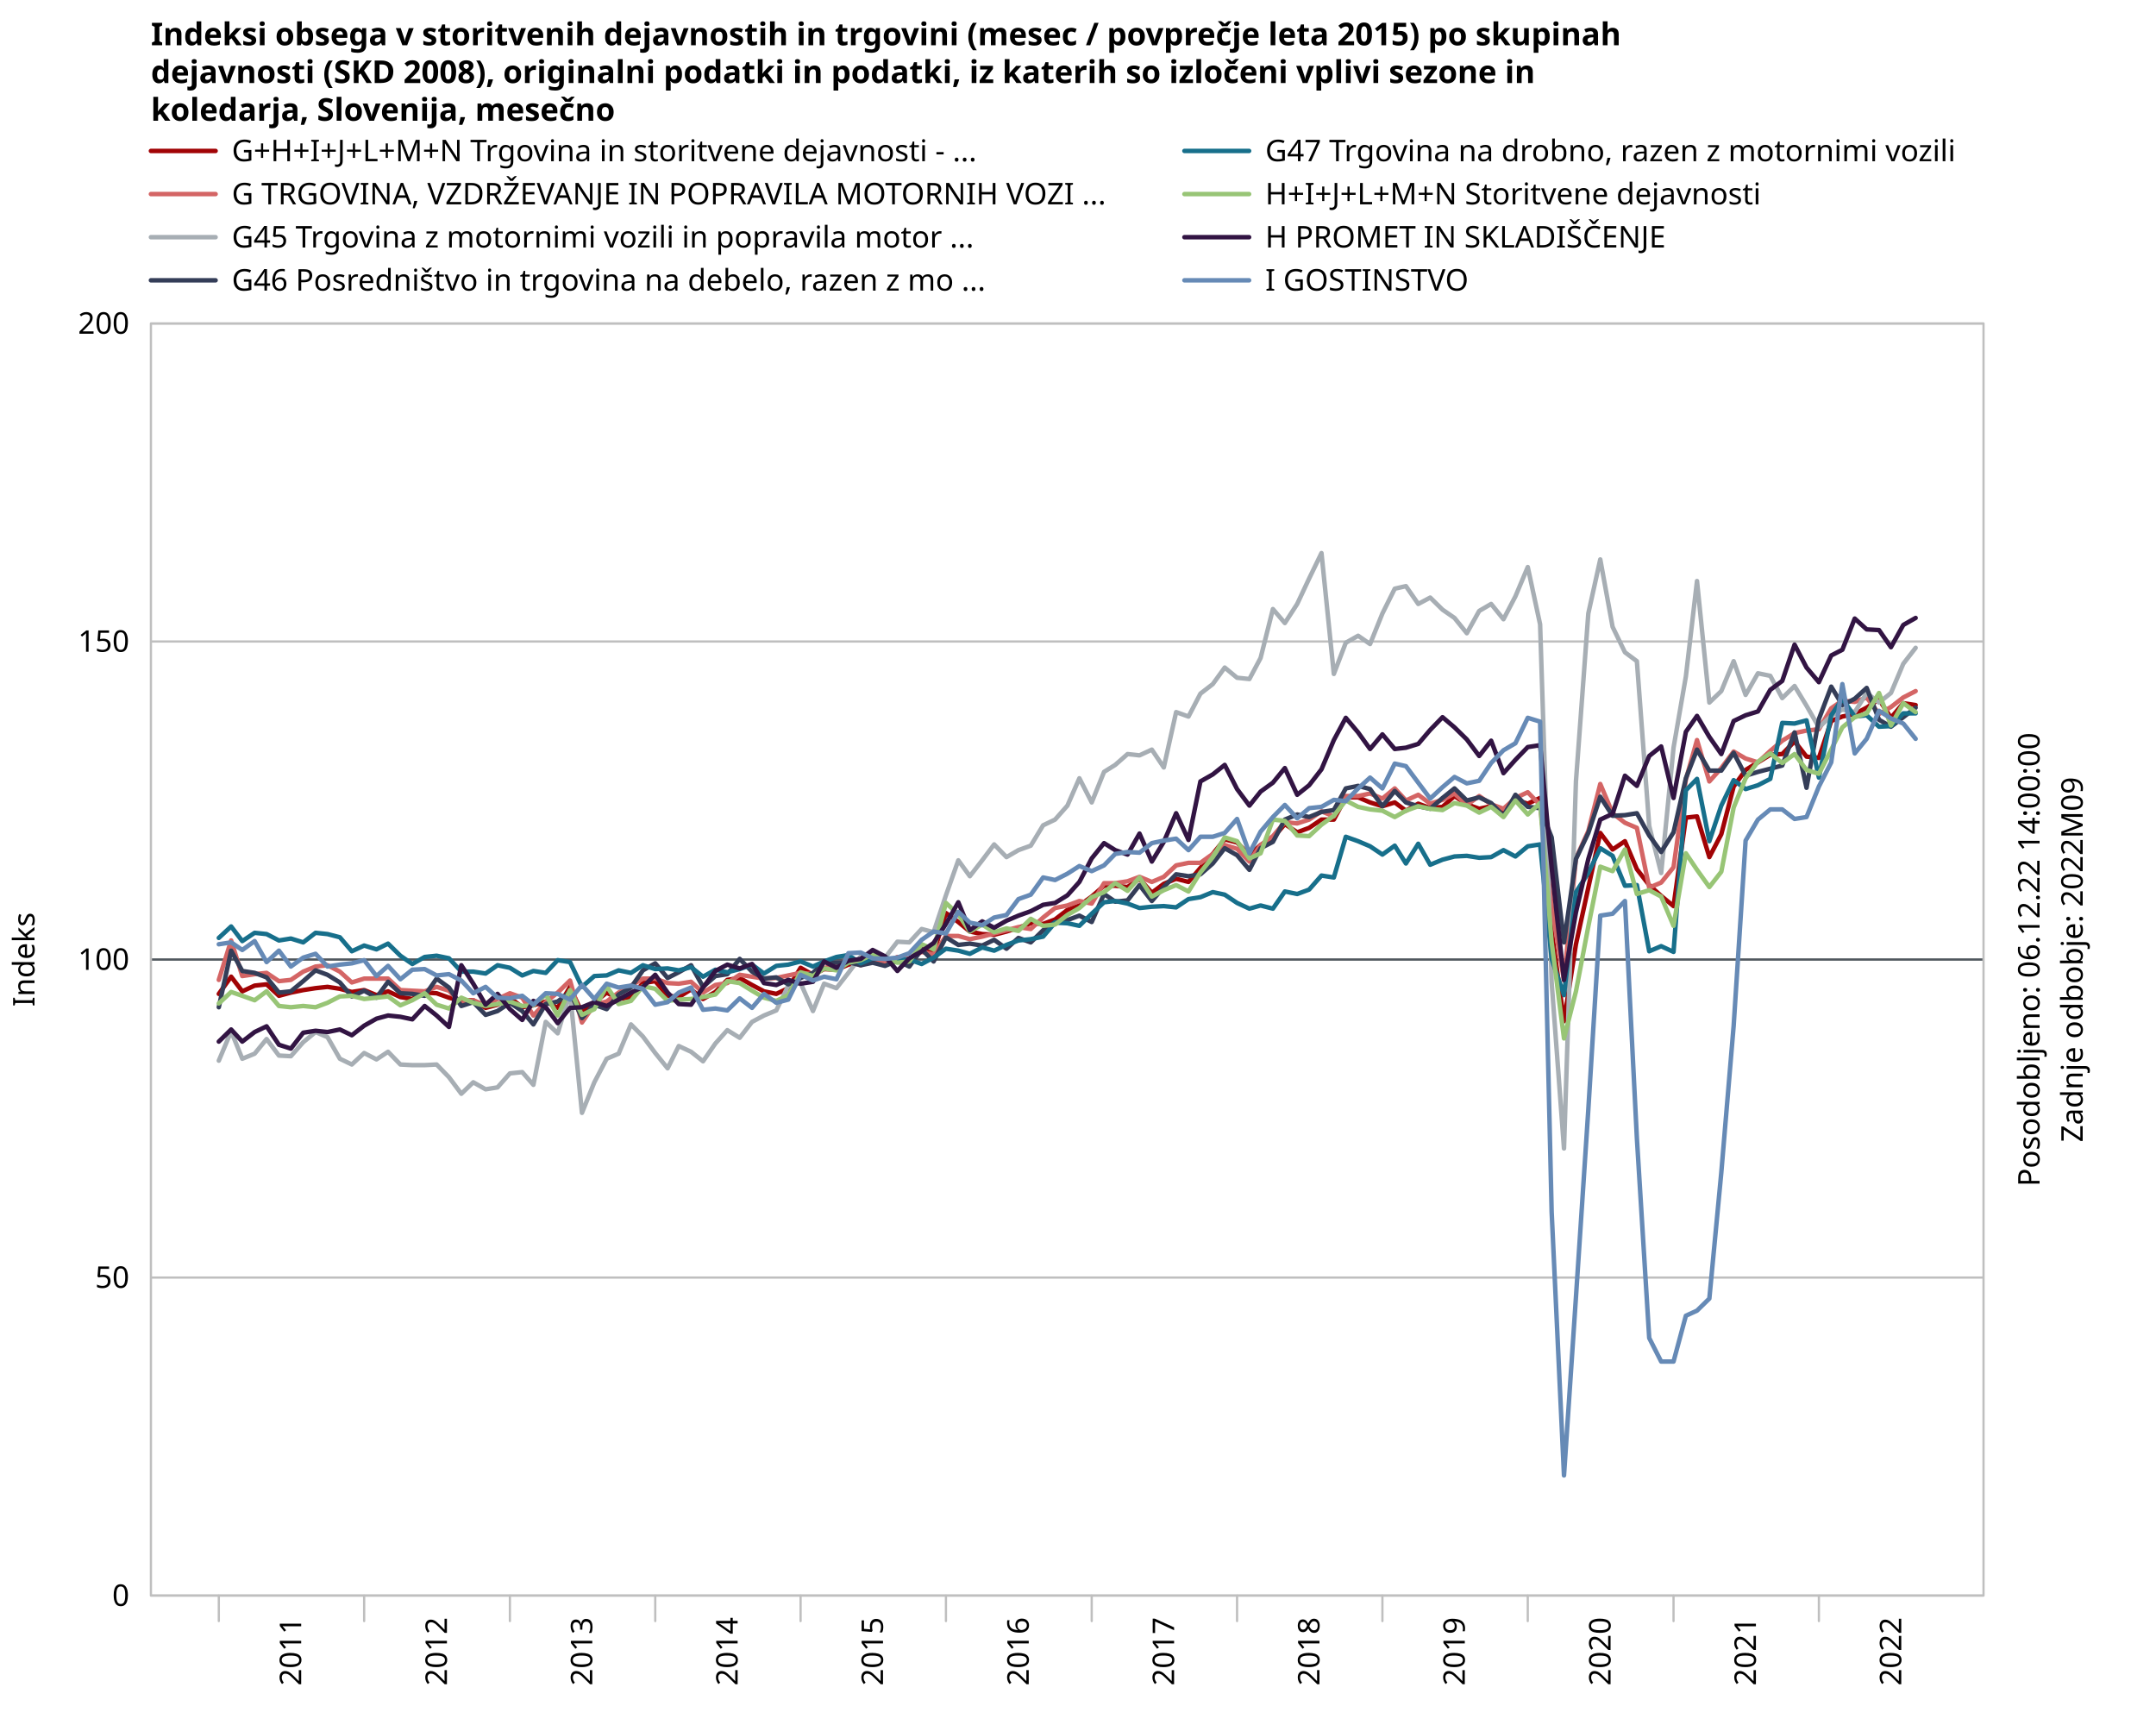
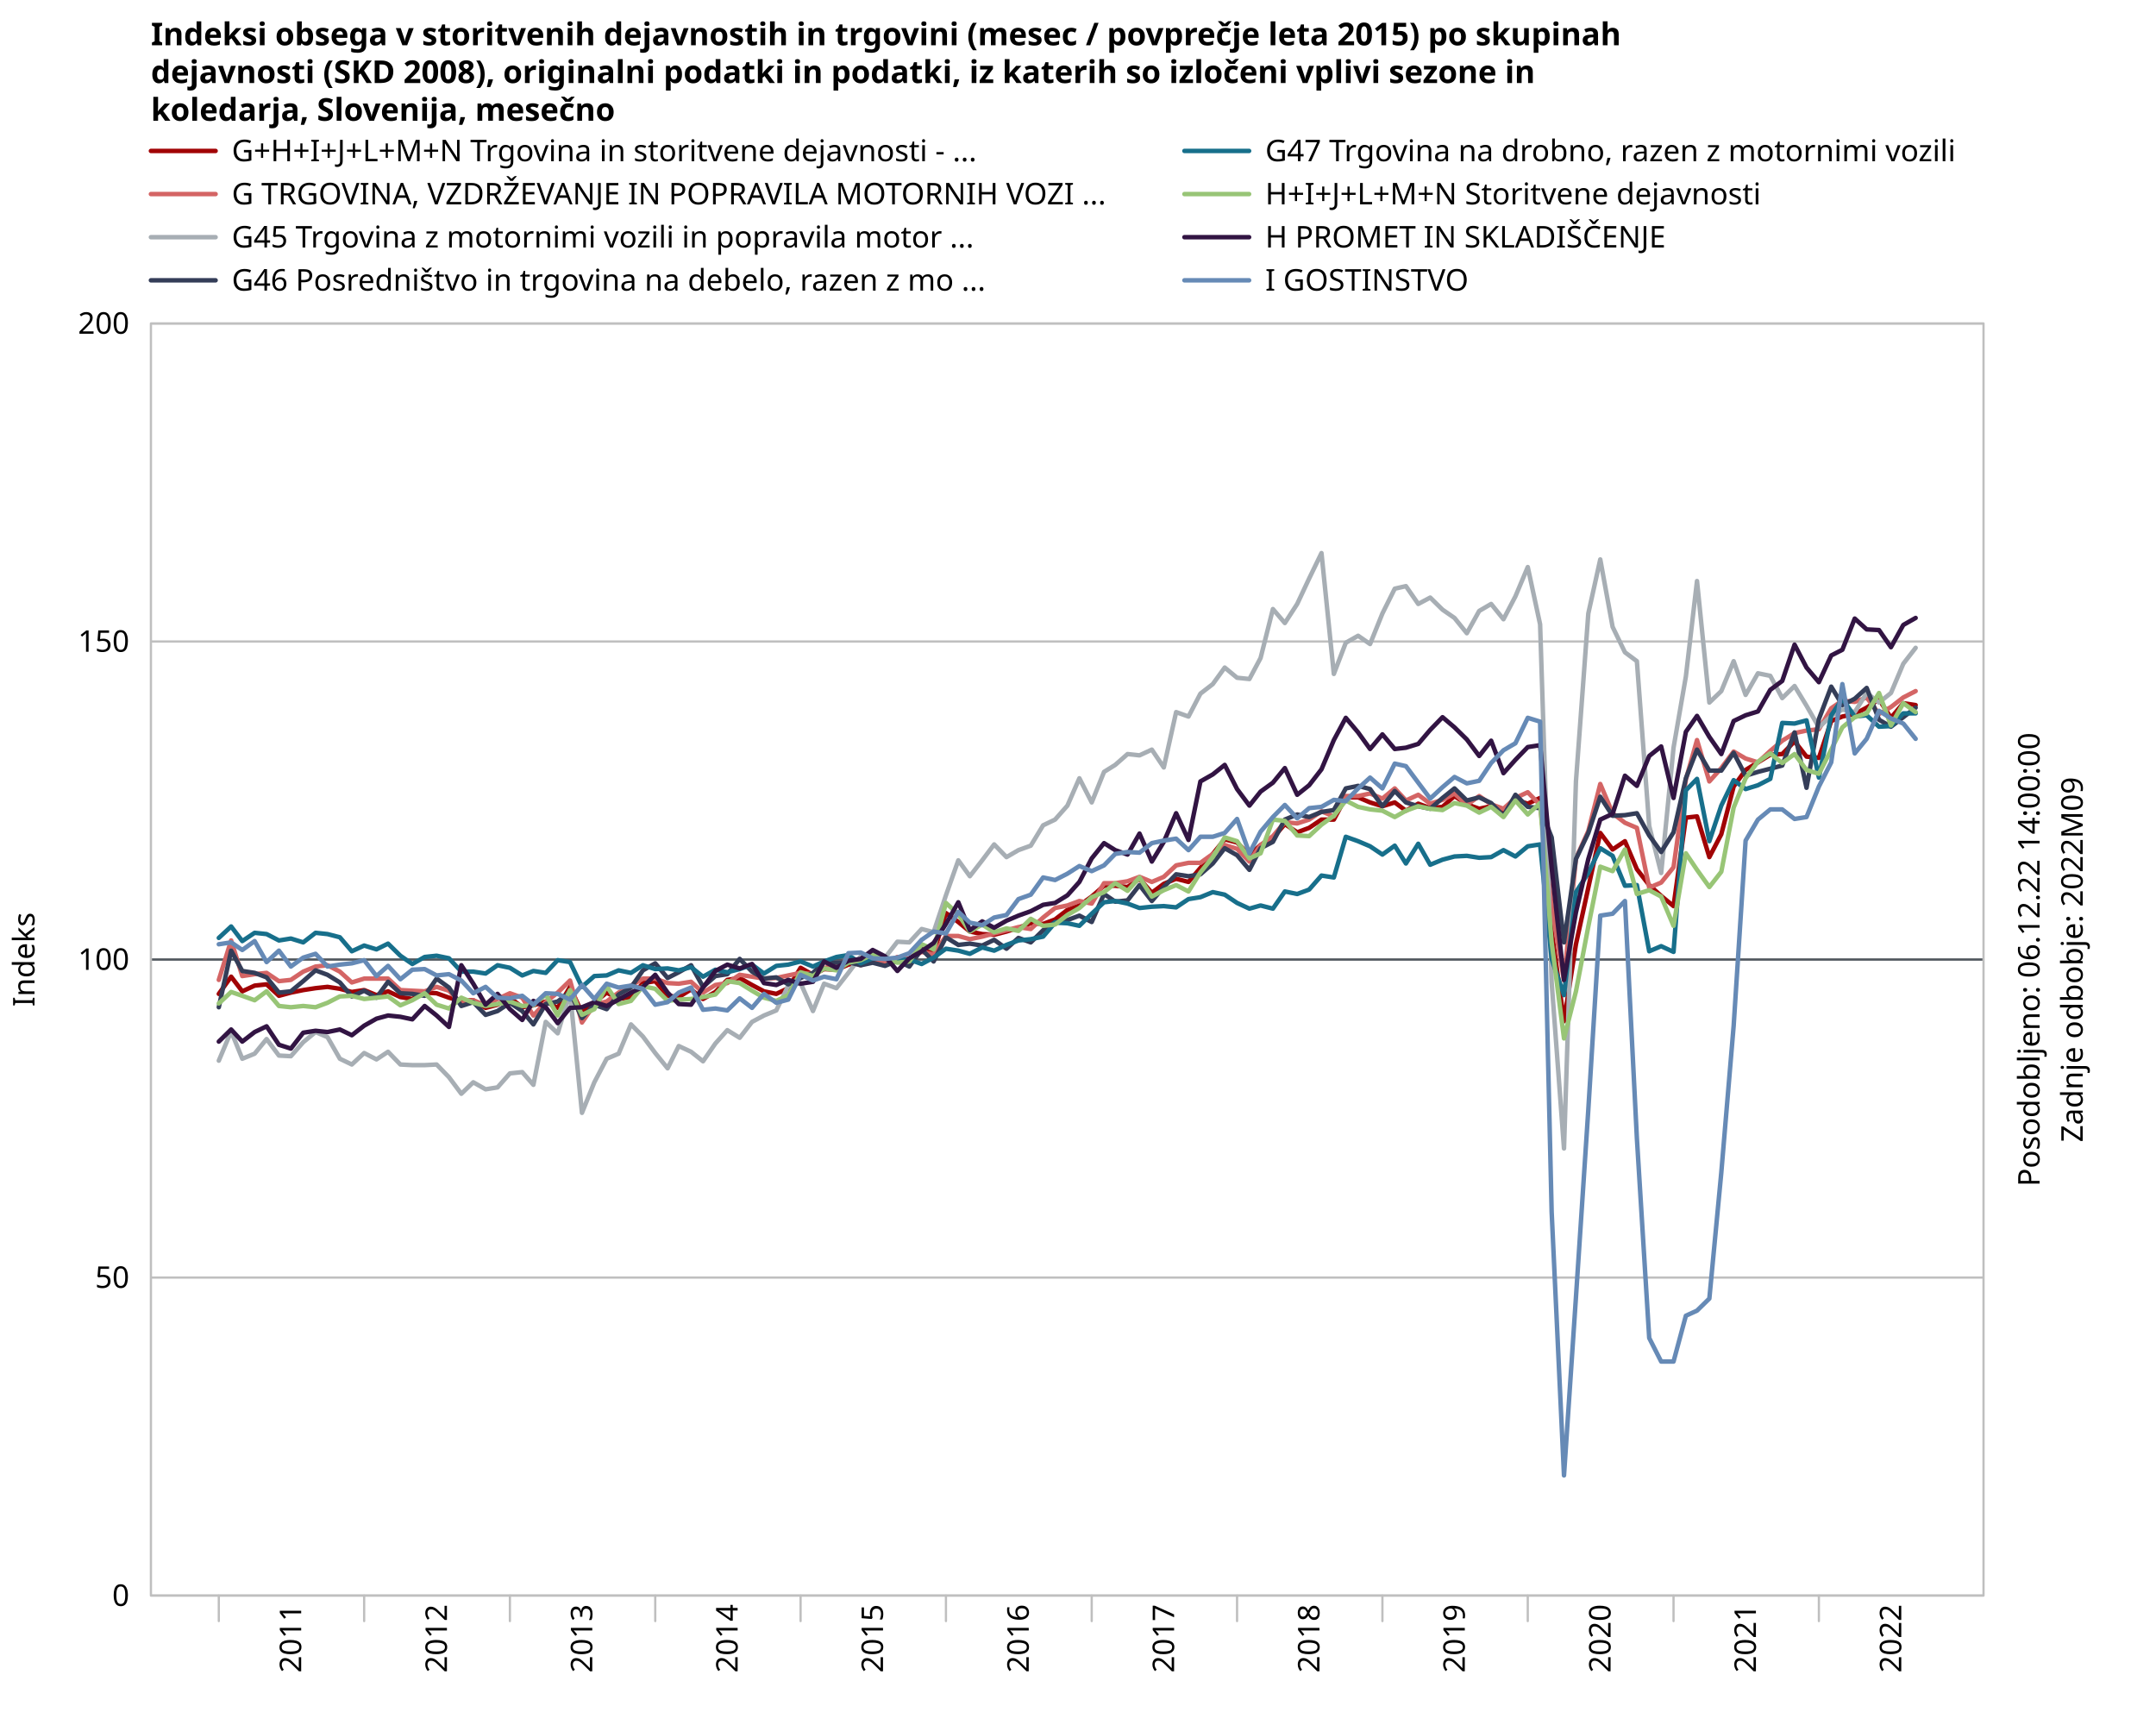
<svg xmlns="http://www.w3.org/2000/svg" class="svglite" data-engine-version="2.0" width="720.00pt" height="576.00pt" viewBox="0 0 720.00 576.00">
  <defs>
    <style type="text/css">
    .svglite line, .svglite polyline, .svglite polygon, .svglite path, .svglite rect, .svglite circle {
      fill: none;
      stroke: #000000;
      stroke-linecap: round;
      stroke-linejoin: round;
      stroke-miterlimit: 10.00;
    }
  </style>
  </defs>
  <rect width="100%" height="100%" style="stroke: none; fill: #FFFFFF;" />
  <defs>
    <clipPath id="cpMC4wMHw3MjAuMDB8MC4wMHw1NzYuMDA=">
      <rect x="0.00" y="0.00" width="720.00" height="576.00" />
    </clipPath>
  </defs>
  <g clip-path="url(#cpMC4wMHw3MjAuMDB8MC4wMHw1NzYuMDA=)">
</g>
  <defs>
    <clipPath id="cpNTAuNDB8NjYyLjQwfDEwOC4wMHw1MzIuODA=">
      <rect x="50.40" y="108.00" width="612.00" height="424.80" />
    </clipPath>
  </defs>
  <g clip-path="url(#cpNTAuNDB8NjYyLjQwfDEwOC4wMHw1MzIuODA=)">
    <line x1="50.40" y1="532.80" x2="662.40" y2="532.80" style="stroke-width: 0.75; stroke: #BFBFBF;" />
    <line x1="50.40" y1="426.60" x2="662.40" y2="426.60" style="stroke-width: 0.75; stroke: #BFBFBF;" />
    <line x1="50.40" y1="320.40" x2="662.40" y2="320.40" style="stroke-width: 0.75; stroke: #BFBFBF;" />
    <line x1="50.40" y1="214.20" x2="662.40" y2="214.20" style="stroke-width: 0.75; stroke: #BFBFBF;" />
    <line x1="50.40" y1="108.00" x2="662.40" y2="108.00" style="stroke-width: 0.75; stroke: #BFBFBF;" />
  </g>
  <g clip-path="url(#cpMC4wMHw3MjAuMDB8MC4wMHw1NzYuMDA=)">
</g>
  <g clip-path="url(#cpNTAuNDB8NjYyLjQwfDEwOC4wMHw1MzIuODA=)">
    <line x1="50.40" y1="320.40" x2="662.40" y2="320.40" style="stroke-width: 0.75; stroke: #50575E;" />
    <polyline points="73.07,331.87 77.19,326.13 80.91,331.02 85.04,329.11 89.03,328.68 93.15,332.51 97.14,331.44 101.26,330.60 105.38,329.96 109.37,329.53 113.50,330.17 117.49,331.23 121.61,330.60 125.73,332.29 129.59,331.02 133.71,332.93 137.70,333.57 141.82,331.44 145.81,331.66 149.93,333.14 154.06,334.21 158.05,333.99 162.17,336.54 166.16,335.48 170.28,333.14 174.40,336.33 178.13,335.69 182.25,334.42 186.24,336.54 190.36,329.53 194.35,338.24 198.48,334.84 202.60,331.44 206.59,333.57 210.71,332.93 214.70,328.26 218.82,327.62 222.95,332.51 226.67,332.93 230.79,330.38 234.78,333.57 238.90,331.23 242.89,327.20 247.02,326.56 251.14,328.90 255.13,331.02 259.25,331.87 263.24,329.96 267.36,323.16 271.49,325.50 275.21,323.59 279.33,323.80 283.32,322.10 287.45,321.25 291.43,318.49 295.56,320.19 299.68,321.04 303.67,320.82 307.79,315.94 311.78,318.28 315.90,304.89 320.03,307.87 323.88,311.05 328.01,311.90 332.00,312.12 336.12,311.05 340.11,309.78 344.23,308.29 348.35,308.51 352.34,307.02 356.47,303.83 360.46,302.35 364.58,299.37 368.70,295.76 372.43,295.76 376.55,296.19 380.54,293.43 384.66,298.10 388.65,295.12 392.77,293.43 396.90,294.49 400.88,289.81 405.01,285.14 409.00,280.26 413.12,281.32 417.24,285.57 420.97,282.17 425.09,279.83 429.08,275.16 433.20,277.92 437.19,276.43 441.31,273.67 445.44,273.67 449.43,266.24 453.55,266.24 457.54,267.94 461.66,269.21 465.78,267.94 469.51,270.70 473.63,268.36 477.62,269.85 481.74,269.42 485.73,265.81 489.85,268.57 493.98,270.06 497.97,269.21 502.09,270.70 506.08,267.09 510.20,268.36 514.32,266.45 518.18,310.84 522.30,341.00 526.29,315.30 530.42,296.40 534.41,278.13 538.53,283.65 542.65,280.89 546.64,290.24 550.76,295.55 554.75,299.16 558.88,302.56 563.00,273.03 566.72,272.61 570.84,286.20 574.83,278.56 578.96,262.63 582.95,257.10 587.07,254.56 591.19,252.01 595.18,251.79 599.30,247.55 603.29,252.64 607.42,253.07 611.54,240.75 615.26,239.26 619.39,238.41 623.38,236.29 627.50,233.53 631.49,239.69 635.61,234.80 639.73,235.44 " style="stroke-width: 1.50; stroke: #A10305;" />
    <polyline points="73.07,327.20 77.19,314.03 80.91,325.92 85.04,325.29 89.03,324.86 93.15,327.62 97.14,327.20 101.26,324.44 105.38,322.74 109.37,322.31 113.50,324.44 117.49,328.05 121.61,326.77 125.73,326.77 129.59,326.77 133.71,330.60 137.70,330.81 141.82,331.02 145.81,329.53 149.93,330.81 154.06,335.06 158.05,333.99 162.17,335.69 166.16,333.57 170.28,331.66 174.40,333.14 178.13,339.09 182.25,334.63 186.24,331.44 190.36,327.41 194.35,341.43 198.48,335.48 202.60,334.42 206.59,331.44 210.71,329.11 214.70,326.77 218.82,326.77 222.95,328.26 226.67,328.47 230.79,327.83 234.78,331.44 238.90,328.90 242.89,328.26 247.02,325.50 251.14,326.13 255.13,326.77 259.25,326.56 263.24,325.71 267.36,324.86 271.49,325.29 275.21,323.37 279.33,321.67 283.32,320.82 287.45,322.31 291.43,320.40 295.56,321.67 299.68,319.55 303.67,320.19 307.79,317.85 311.78,318.70 315.90,312.54 320.03,312.54 323.88,313.60 328.01,312.75 332.00,311.69 336.12,310.63 340.11,309.57 344.23,310.20 348.35,306.38 352.34,303.20 356.47,302.35 360.46,300.86 364.58,301.71 368.70,294.91 372.43,294.91 376.55,294.27 380.54,292.79 384.66,294.49 388.65,292.79 392.77,288.96 396.90,288.12 400.88,288.12 405.01,285.14 409.00,282.17 413.12,283.44 417.24,287.69 420.97,282.17 425.09,279.19 429.08,274.52 433.20,274.95 437.19,273.67 441.31,270.91 445.44,272.61 449.43,265.81 453.55,265.81 457.54,264.96 461.66,266.66 465.78,263.26 469.51,267.30 473.63,265.39 477.62,268.36 481.74,267.09 485.73,264.96 489.85,268.79 493.98,265.81 497.97,268.57 502.09,270.06 506.08,266.45 510.20,264.54 514.32,268.79 518.18,302.56 522.30,327.41 526.29,286.63 530.42,277.50 534.41,261.78 538.53,271.55 542.65,274.73 546.64,276.43 550.76,296.40 554.75,294.70 558.88,289.60 563.00,260.29 566.72,247.12 570.84,260.93 574.83,256.47 578.96,250.95 582.95,253.28 587.07,254.56 591.19,250.73 595.18,247.33 599.30,244.79 603.29,243.94 607.42,243.51 611.54,236.50 615.26,233.95 619.39,234.38 623.38,232.89 627.50,238.41 631.49,236.08 635.61,232.89 639.73,230.77 " style="stroke-width: 1.50; stroke: #D46565;" />
    <polyline points="73.07,354.17 77.19,344.40 80.91,353.53 85.04,351.84 89.03,346.95 93.15,352.47 97.14,352.68 101.26,348.01 105.38,344.61 109.37,346.31 113.50,353.53 117.49,355.45 121.61,351.62 125.73,353.75 129.59,351.20 133.71,355.45 137.70,355.66 141.82,355.66 145.81,355.45 149.93,359.69 154.06,365.22 158.05,361.39 162.17,363.73 166.16,363.09 170.28,358.42 174.40,357.99 178.13,362.24 182.25,341.22 186.24,345.04 190.36,331.44 194.35,371.59 198.48,361.39 202.60,353.53 206.59,351.84 210.71,342.06 214.70,346.10 218.82,351.62 222.95,356.72 226.67,349.29 230.79,351.20 234.78,354.38 238.90,348.44 242.89,343.98 247.02,346.53 251.14,341.22 255.13,339.09 259.25,337.39 263.24,329.11 267.36,328.26 271.49,337.60 275.21,328.47 279.33,329.96 283.32,324.86 287.45,319.34 291.43,319.76 295.56,319.76 299.68,314.45 303.67,314.67 307.79,310.20 311.78,311.27 315.90,298.95 320.03,287.27 323.88,292.58 328.01,287.27 332.00,281.96 336.12,286.20 340.11,283.87 344.23,282.38 348.35,275.58 352.34,273.67 356.47,269.00 360.46,259.87 364.58,267.94 368.70,257.74 372.43,255.41 376.55,251.79 380.54,252.22 384.66,250.31 388.65,256.26 392.77,237.78 396.90,239.26 400.88,231.62 405.01,228.43 409.00,222.91 413.12,226.31 417.24,226.73 420.97,219.72 425.09,203.37 429.08,208.04 433.20,201.67 437.19,193.17 441.31,184.68 445.44,225.03 449.43,214.62 453.55,212.29 457.54,215.05 461.66,204.85 465.78,196.57 469.51,195.72 473.63,201.67 477.62,199.54 481.74,203.58 485.73,206.34 489.85,211.44 493.98,204.00 497.97,201.67 502.09,206.77 506.08,199.12 510.20,189.35 514.32,208.47 518.18,328.05 522.30,383.48 526.29,260.93 530.42,204.85 534.41,186.80 538.53,209.31 542.65,217.81 546.64,220.78 550.76,275.80 554.75,291.51 558.88,249.67 563.00,225.88 566.72,194.02 570.84,234.59 574.83,230.77 578.96,220.78 582.95,232.04 587.07,224.82 591.19,225.67 595.18,233.10 599.30,229.07 603.29,235.65 607.42,242.87 611.54,239.05 615.26,236.93 619.39,237.78 623.38,231.40 627.50,234.59 631.49,231.40 635.61,221.63 639.73,216.32 " style="stroke-width: 1.50; stroke: #A7AEB4;" />
    <polyline points="73.07,336.33 77.19,317.43 80.91,324.22 85.04,324.86 89.03,326.35 93.15,331.44 97.14,331.02 101.26,327.62 105.38,324.01 109.37,325.50 113.50,328.05 117.49,332.72 121.61,330.81 125.73,333.14 129.59,327.83 133.71,331.66 137.70,331.87 141.82,332.51 145.81,326.77 149.93,329.75 154.06,335.91 158.05,334.63 162.17,338.88 166.16,337.60 170.28,334.84 174.40,337.60 178.13,342.06 182.25,335.27 186.24,334.42 190.36,331.23 194.35,339.94 198.48,335.48 202.60,336.97 206.59,332.08 210.71,329.75 214.70,324.01 218.82,321.67 222.95,326.56 226.67,324.65 230.79,322.31 234.78,329.53 238.90,325.92 242.89,325.29 247.02,320.19 251.14,324.44 255.13,326.77 259.25,326.35 263.24,328.68 267.36,326.56 271.49,324.86 275.21,321.25 279.33,321.46 283.32,321.25 287.45,322.31 291.43,321.46 295.56,322.52 299.68,320.82 303.67,322.74 307.79,317.00 311.78,321.04 315.90,312.97 320.03,315.51 323.88,315.09 328.01,315.73 332.00,313.82 336.12,316.79 340.11,313.18 344.23,314.67 348.35,310.63 352.34,307.87 356.47,307.23 360.46,305.74 364.58,307.87 368.70,298.52 372.43,301.07 376.55,300.65 380.54,295.55 384.66,300.86 388.65,296.19 392.77,291.94 396.90,292.58 400.88,291.94 405.01,288.33 409.00,283.23 413.12,285.57 417.24,290.45 420.97,283.23 425.09,281.11 429.08,273.67 433.20,271.97 437.19,272.82 441.31,271.12 445.44,270.49 449.43,263.26 453.55,262.41 457.54,263.48 461.66,269.21 465.78,264.11 469.51,267.94 473.63,269.21 477.62,270.06 481.74,266.45 485.73,263.26 489.85,267.30 493.98,266.24 497.97,268.15 502.09,272.40 506.08,265.39 510.20,269.42 514.32,269.85 518.18,279.62 522.30,314.67 526.29,286.84 530.42,278.13 534.41,266.03 538.53,272.40 542.65,272.19 546.64,271.55 550.76,278.98 554.75,284.50 558.88,277.92 563.00,259.87 566.72,250.31 570.84,257.32 574.83,257.32 578.96,251.37 582.95,259.02 587.07,257.74 591.19,256.68 595.18,255.62 599.30,244.57 603.29,263.05 607.42,240.11 611.54,229.28 615.26,235.44 619.39,233.32 623.38,229.71 627.50,240.33 631.49,242.66 635.61,239.48 639.73,236.29 " style="stroke-width: 1.50; stroke: #343D58;" />
    <polyline points="73.07,313.18 77.19,309.36 80.91,314.24 85.04,311.48 89.03,311.90 93.15,314.03 97.14,313.39 101.26,314.67 105.38,311.48 109.37,311.90 113.50,312.97 117.49,317.64 121.61,315.73 125.73,317.00 129.59,315.09 133.71,319.13 137.70,321.89 141.82,319.55 145.81,319.13 149.93,319.98 154.06,324.44 158.05,324.44 162.17,325.07 166.16,322.31 170.28,323.16 174.40,325.71 178.13,324.22 182.25,324.86 186.24,320.61 190.36,321.25 194.35,329.53 198.48,325.92 202.60,325.71 206.59,324.01 210.71,324.86 214.70,322.31 218.82,323.59 222.95,323.37 226.67,324.01 230.79,322.95 234.78,326.13 238.90,323.80 242.89,324.65 247.02,323.59 251.14,322.10 255.13,325.07 259.25,322.52 263.24,322.10 267.36,321.04 271.49,322.74 275.21,321.04 279.33,319.55 283.32,318.91 287.45,321.67 291.43,319.98 295.56,319.98 299.68,320.40 303.67,320.40 307.79,321.89 311.78,319.76 315.90,316.79 320.03,317.43 323.88,318.49 328.01,316.36 332.00,317.43 336.12,315.51 340.11,314.03 344.23,313.60 348.35,312.75 352.34,308.08 356.47,308.29 360.46,309.14 364.58,305.11 368.70,301.28 372.43,300.86 376.55,301.71 380.54,303.20 384.66,302.77 388.65,302.56 392.77,302.98 396.90,300.22 400.88,299.58 405.01,297.89 409.00,298.74 413.12,301.50 417.24,303.41 420.97,302.35 425.09,303.41 429.08,297.67 433.20,298.52 437.19,297.04 441.31,292.36 445.44,293.00 449.43,279.41 453.55,280.89 457.54,282.59 461.66,285.35 465.78,282.38 469.51,288.33 473.63,281.74 477.62,288.75 481.74,287.05 485.73,285.99 489.85,285.78 493.98,286.42 497.97,286.20 502.09,283.87 506.08,285.99 510.20,282.59 514.32,281.96 518.18,320.19 522.30,332.29 526.29,297.89 530.42,291.51 534.41,283.23 538.53,285.78 542.65,295.76 546.64,295.55 550.76,317.64 554.75,315.94 558.88,317.85 563.00,263.90 566.72,260.08 570.84,280.89 574.83,269.00 578.96,260.50 582.95,263.48 587.07,262.20 591.19,260.08 595.18,241.39 599.30,241.60 603.29,240.54 607.42,259.65 611.54,238.84 615.26,233.32 619.39,239.26 623.38,238.84 627.50,242.66 631.49,242.45 635.61,238.20 639.73,238.20 " style="stroke-width: 1.50; stroke: #176F8B;" />
    <polyline points="73.07,335.06 77.19,331.23 80.91,332.51 85.04,333.99 89.03,331.02 93.15,335.91 97.14,336.33 101.26,335.91 105.38,336.33 109.37,334.84 113.50,332.72 117.49,332.51 121.61,333.57 125.73,333.14 129.59,332.72 133.71,335.69 137.70,333.99 141.82,331.66 145.81,335.48 149.93,336.75 154.06,333.14 158.05,334.84 162.17,335.91 166.16,335.27 170.28,334.42 174.40,335.91 178.13,335.69 182.25,332.08 186.24,339.09 190.36,330.60 194.35,338.88 198.48,336.97 202.60,329.32 206.59,335.27 210.71,334.21 214.70,329.32 218.82,330.17 222.95,334.21 226.67,333.78 230.79,333.57 234.78,332.93 238.90,332.08 242.89,327.62 247.02,328.26 251.14,330.81 255.13,333.14 259.25,334.21 263.24,332.29 267.36,324.65 271.49,325.92 275.21,323.37 279.33,324.01 283.32,321.46 287.45,320.61 291.43,318.70 295.56,319.98 299.68,321.46 303.67,321.04 307.79,315.30 311.78,317.00 315.90,301.50 320.03,305.32 323.88,311.05 328.01,308.72 332.00,311.27 336.12,309.99 340.11,310.84 344.23,306.81 348.35,309.14 352.34,308.72 356.47,305.53 360.46,303.20 364.58,299.58 368.70,297.89 372.43,294.91 376.55,297.46 380.54,293.00 384.66,299.37 388.65,297.25 392.77,295.55 396.90,297.67 400.88,291.30 405.01,286.20 409.00,279.62 413.12,280.89 417.24,286.63 420.97,284.93 425.09,273.67 429.08,274.10 433.20,278.98 437.19,279.19 441.31,275.37 445.44,272.40 449.43,267.30 453.55,269.42 457.54,270.27 461.66,270.70 465.78,272.82 469.51,270.70 473.63,269.21 477.62,270.06 481.74,270.49 485.73,268.15 489.85,269.00 493.98,271.34 497.97,269.42 502.09,272.82 506.08,267.30 510.20,271.97 514.32,268.15 518.18,314.67 522.30,346.74 526.29,331.02 530.42,309.36 534.41,289.39 538.53,290.88 542.65,283.65 546.64,298.52 550.76,297.25 554.75,299.37 558.88,309.14 563.00,284.93 566.72,290.45 570.84,296.19 574.83,291.09 578.96,269.64 582.95,259.87 587.07,254.34 591.19,251.58 595.18,254.77 599.30,251.79 603.29,257.10 607.42,258.38 611.54,250.31 615.26,242.87 619.39,239.48 623.38,238.20 627.50,231.40 631.49,242.24 635.61,234.80 639.73,237.78 " style="stroke-width: 1.50; stroke: #98C576;" />
    <polyline points="73.07,347.80 77.19,343.76 80.91,347.80 85.04,344.61 89.03,342.70 93.15,348.86 97.14,350.14 101.26,344.83 105.38,344.19 109.37,344.61 113.50,343.76 117.49,345.68 121.61,342.49 125.73,340.15 129.59,339.09 133.71,339.52 137.70,340.37 141.82,335.91 145.81,339.09 149.93,342.91 154.06,322.31 158.05,328.47 162.17,335.48 166.16,331.87 170.28,336.97 174.40,340.58 178.13,334.21 182.25,336.33 186.24,341.64 190.36,336.54 194.35,336.33 198.48,334.63 202.60,335.91 206.59,333.78 210.71,331.44 214.70,329.53 218.82,325.50 222.95,331.44 226.67,335.27 230.79,335.48 234.78,329.75 238.90,324.22 242.89,322.10 247.02,323.37 251.14,321.89 255.13,328.26 259.25,328.90 263.24,327.20 267.36,328.47 271.49,327.83 275.21,321.04 279.33,323.16 283.32,320.82 287.45,320.19 291.43,317.21 295.56,319.34 299.68,324.22 303.67,319.98 307.79,317.64 311.78,314.88 315.90,308.51 320.03,301.28 323.88,310.63 328.01,307.66 332.00,309.78 336.12,307.44 340.11,305.74 344.23,304.26 348.35,302.13 352.34,301.50 356.47,298.95 360.46,294.49 364.58,286.63 368.70,281.53 372.43,283.87 376.55,285.35 380.54,278.34 384.66,287.69 388.65,281.11 392.77,271.55 396.90,280.47 400.88,260.93 405.01,258.59 409.00,255.41 413.12,263.48 417.24,269.00 420.97,264.33 425.09,261.35 429.08,256.47 433.20,265.39 437.19,262.20 441.31,256.89 445.44,247.12 449.43,239.69 453.55,244.57 457.54,250.10 461.66,245.21 465.78,250.10 469.51,249.67 473.63,248.40 477.62,243.72 481.74,239.48 485.73,242.87 489.85,246.91 493.98,252.43 497.97,247.33 502.09,258.17 506.08,253.71 510.20,249.46 514.32,248.82 518.18,289.81 522.30,327.20 526.29,304.68 530.42,286.84 534.41,273.67 538.53,271.76 542.65,259.02 546.64,262.41 550.76,252.43 554.75,249.25 558.88,266.45 563.00,244.36 566.72,239.05 570.84,246.06 574.83,251.79 578.96,240.75 582.95,238.84 587.07,237.56 591.19,230.34 595.18,227.37 599.30,215.26 603.29,222.91 607.42,227.79 611.54,218.87 615.26,216.96 619.39,206.55 623.38,210.16 627.50,210.38 631.49,216.11 635.61,208.68 639.73,206.34 " style="stroke-width: 1.50; stroke: #321443;" />
    <polyline points="73.07,315.30 77.19,314.67 80.91,317.21 85.04,314.24 89.03,321.25 93.15,317.43 97.14,322.74 101.26,319.76 105.38,318.49 109.37,322.74 113.50,322.10 117.49,321.67 121.61,320.61 125.73,325.92 129.59,322.52 133.71,326.98 137.70,323.80 141.82,323.59 145.81,325.71 149.93,325.29 154.06,327.41 158.05,331.66 162.17,329.53 166.16,333.14 170.28,333.36 174.40,332.51 178.13,335.48 182.25,331.66 186.24,331.87 190.36,333.78 194.35,328.90 198.48,333.57 202.60,328.47 206.59,329.75 210.71,329.11 214.70,330.17 218.82,335.48 222.95,334.63 226.67,331.44 230.79,329.75 234.78,337.18 238.90,336.75 242.89,337.39 247.02,333.36 251.14,336.54 255.13,331.87 259.25,334.84 263.24,333.78 267.36,325.50 271.49,327.41 275.21,326.13 279.33,326.98 283.32,318.28 287.45,318.06 291.43,319.98 295.56,320.19 299.68,319.76 303.67,318.28 307.79,313.82 311.78,311.05 315.90,311.69 320.03,304.47 323.88,308.08 328.01,308.93 332.00,306.38 336.12,305.53 340.11,300.22 344.23,298.74 348.35,293.00 352.34,293.85 356.47,291.73 360.46,289.18 364.58,290.88 368.70,288.96 372.43,285.14 376.55,284.50 380.54,284.72 384.66,281.53 388.65,280.68 392.77,280.04 396.90,283.87 400.88,279.41 405.01,279.41 409.00,278.13 413.12,273.46 417.24,284.93 420.97,277.71 425.09,272.82 429.08,268.79 433.20,273.25 437.19,269.85 441.31,269.42 445.44,267.09 449.43,267.51 453.55,263.26 457.54,259.65 461.66,263.26 465.78,254.98 469.51,255.83 473.63,261.35 477.62,266.66 481.74,262.84 485.73,259.44 489.85,261.57 493.98,260.72 497.97,254.77 502.09,250.52 506.08,248.18 510.20,239.69 514.32,240.96 518.18,404.72 522.30,492.66 526.29,433.18 530.42,370.53 534.41,305.74 538.53,305.11 542.65,300.86 546.64,380.08 550.76,446.78 554.75,454.64 558.88,454.64 563.00,439.34 566.72,437.64 570.84,433.61 574.83,391.55 578.96,342.49 582.95,280.68 587.07,273.67 591.19,270.27 595.18,270.27 599.30,273.46 603.29,272.82 607.42,262.63 611.54,254.56 615.26,228.43 619.39,251.58 623.38,246.70 627.50,237.35 631.49,239.90 635.61,241.60 639.73,246.70 " style="stroke-width: 1.50; stroke: #668AB6;" />
  </g>
  <g clip-path="url(#cpMC4wMHw3MjAuMDB8MC4wMHw1NzYuMDA=)">
    <line x1="73.07" y1="532.80" x2="73.07" y2="541.30" style="stroke-width: 0.75; stroke: #BFBFBF;" />
    <line x1="121.61" y1="532.80" x2="121.61" y2="541.30" style="stroke-width: 0.75; stroke: #BFBFBF;" />
    <line x1="170.28" y1="532.80" x2="170.28" y2="541.30" style="stroke-width: 0.75; stroke: #BFBFBF;" />
    <line x1="218.82" y1="532.80" x2="218.82" y2="541.30" style="stroke-width: 0.75; stroke: #BFBFBF;" />
    <line x1="267.36" y1="532.80" x2="267.36" y2="541.30" style="stroke-width: 0.75; stroke: #BFBFBF;" />
    <line x1="315.90" y1="532.80" x2="315.90" y2="541.30" style="stroke-width: 0.75; stroke: #BFBFBF;" />
    <line x1="364.58" y1="532.80" x2="364.58" y2="541.30" style="stroke-width: 0.75; stroke: #BFBFBF;" />
    <line x1="413.12" y1="532.80" x2="413.12" y2="541.30" style="stroke-width: 0.75; stroke: #BFBFBF;" />
    <line x1="461.66" y1="532.80" x2="461.66" y2="541.30" style="stroke-width: 0.75; stroke: #BFBFBF;" />
    <line x1="510.20" y1="532.80" x2="510.20" y2="541.30" style="stroke-width: 0.75; stroke: #BFBFBF;" />
    <line x1="558.88" y1="532.80" x2="558.88" y2="541.30" style="stroke-width: 0.75; stroke: #BFBFBF;" />
    <line x1="607.42" y1="532.80" x2="607.42" y2="541.30" style="stroke-width: 0.75; stroke: #BFBFBF;" />
-     <text transform="translate(100.58,540.00) rotate(-90)" text-anchor="end" style="font-size: 10.00px; font-family: sans;" textLength="22.25px" lengthAdjust="spacingAndGlyphs">2011</text>
-     <text transform="translate(149.25,540.00) rotate(-90)" text-anchor="end" style="font-size: 10.00px; font-family: sans;" textLength="22.25px" lengthAdjust="spacingAndGlyphs">2012</text>
-     <text transform="translate(197.79,540.00) rotate(-90)" text-anchor="end" style="font-size: 10.00px; font-family: sans;" textLength="22.25px" lengthAdjust="spacingAndGlyphs">2013</text>
-     <text transform="translate(246.33,540.00) rotate(-90)" text-anchor="end" style="font-size: 10.00px; font-family: sans;" textLength="22.25px" lengthAdjust="spacingAndGlyphs">2014</text>
-     <text transform="translate(294.88,540.00) rotate(-90)" text-anchor="end" style="font-size: 10.00px; font-family: sans;" textLength="22.25px" lengthAdjust="spacingAndGlyphs">2015</text>
-     <text transform="translate(343.55,540.00) rotate(-90)" text-anchor="end" style="font-size: 10.00px; font-family: sans;" textLength="22.25px" lengthAdjust="spacingAndGlyphs">2016</text>
-     <text transform="translate(392.09,540.00) rotate(-90)" text-anchor="end" style="font-size: 10.00px; font-family: sans;" textLength="22.25px" lengthAdjust="spacingAndGlyphs">2017</text>
-     <text transform="translate(440.63,540.00) rotate(-90)" text-anchor="end" style="font-size: 10.00px; font-family: sans;" textLength="22.25px" lengthAdjust="spacingAndGlyphs">2018</text>
-     <text transform="translate(489.17,540.00) rotate(-90)" text-anchor="end" style="font-size: 10.00px; font-family: sans;" textLength="22.25px" lengthAdjust="spacingAndGlyphs">2019</text>
-     <text transform="translate(537.85,540.00) rotate(-90)" text-anchor="end" style="font-size: 10.00px; font-family: sans;" textLength="22.25px" lengthAdjust="spacingAndGlyphs">2020</text>
-     <text transform="translate(586.39,540.00) rotate(-90)" text-anchor="end" style="font-size: 10.00px; font-family: sans;" textLength="22.25px" lengthAdjust="spacingAndGlyphs">2021</text>
-     <text transform="translate(634.93,540.00) rotate(-90)" text-anchor="end" style="font-size: 10.00px; font-family: sans;" textLength="22.25px" lengthAdjust="spacingAndGlyphs">2022</text>
+     <text transform="translate(100.58,535.68) rotate(-90)" text-anchor="end" style="font-size: 10.00px; font-family: sans;" textLength="22.25px" lengthAdjust="spacingAndGlyphs">2011</text>
+     <text transform="translate(149.25,535.68) rotate(-90)" text-anchor="end" style="font-size: 10.00px; font-family: sans;" textLength="22.25px" lengthAdjust="spacingAndGlyphs">2012</text>
+     <text transform="translate(197.79,535.68) rotate(-90)" text-anchor="end" style="font-size: 10.00px; font-family: sans;" textLength="22.25px" lengthAdjust="spacingAndGlyphs">2013</text>
+     <text transform="translate(246.33,535.68) rotate(-90)" text-anchor="end" style="font-size: 10.00px; font-family: sans;" textLength="22.25px" lengthAdjust="spacingAndGlyphs">2014</text>
+     <text transform="translate(294.88,535.68) rotate(-90)" text-anchor="end" style="font-size: 10.00px; font-family: sans;" textLength="22.25px" lengthAdjust="spacingAndGlyphs">2015</text>
+     <text transform="translate(343.55,535.68) rotate(-90)" text-anchor="end" style="font-size: 10.00px; font-family: sans;" textLength="22.25px" lengthAdjust="spacingAndGlyphs">2016</text>
+     <text transform="translate(392.09,535.68) rotate(-90)" text-anchor="end" style="font-size: 10.00px; font-family: sans;" textLength="22.25px" lengthAdjust="spacingAndGlyphs">2017</text>
+     <text transform="translate(440.63,535.68) rotate(-90)" text-anchor="end" style="font-size: 10.00px; font-family: sans;" textLength="22.25px" lengthAdjust="spacingAndGlyphs">2018</text>
+     <text transform="translate(489.17,535.68) rotate(-90)" text-anchor="end" style="font-size: 10.00px; font-family: sans;" textLength="22.25px" lengthAdjust="spacingAndGlyphs">2019</text>
+     <text transform="translate(537.85,535.68) rotate(-90)" text-anchor="end" style="font-size: 10.00px; font-family: sans;" textLength="22.25px" lengthAdjust="spacingAndGlyphs">2020</text>
+     <text transform="translate(586.39,535.68) rotate(-90)" text-anchor="end" style="font-size: 10.00px; font-family: sans;" textLength="22.25px" lengthAdjust="spacingAndGlyphs">2021</text>
+     <text transform="translate(634.93,535.68) rotate(-90)" text-anchor="end" style="font-size: 10.00px; font-family: sans;" textLength="22.25px" lengthAdjust="spacingAndGlyphs">2022</text>
    <text x="43.20" y="536.24" text-anchor="end" style="font-size: 10.00px; font-family: sans;" textLength="5.56px" lengthAdjust="spacingAndGlyphs">0</text>
    <text x="43.20" y="430.04" text-anchor="end" style="font-size: 10.00px; font-family: sans;" textLength="11.12px" lengthAdjust="spacingAndGlyphs">50</text>
    <text x="43.20" y="323.84" text-anchor="end" style="font-size: 10.00px; font-family: sans;" textLength="16.69px" lengthAdjust="spacingAndGlyphs">100</text>
    <text x="43.20" y="217.64" text-anchor="end" style="font-size: 10.00px; font-family: sans;" textLength="16.69px" lengthAdjust="spacingAndGlyphs">150</text>
    <text x="43.20" y="111.44" text-anchor="end" style="font-size: 10.00px; font-family: sans;" textLength="16.69px" lengthAdjust="spacingAndGlyphs">200</text>
    <polygon points="50.40,532.80 662.40,532.80 662.40,108.00 50.40,108.00 " style="stroke-width: 0.75; stroke: #BFBFBF; fill: none;" />
    <text transform="translate(11.52,320.40) rotate(-90)" text-anchor="middle" style="font-size: 10.00px; font-family: sans;" textLength="29.47px" lengthAdjust="spacingAndGlyphs">Indeks</text>
    <text transform="translate(681.12,320.40) rotate(-90)" text-anchor="middle" style="font-size: 10.00px; font-family: sans;" textLength="146.80px" lengthAdjust="spacingAndGlyphs">Posodobljeno: 06.12.22 14:00:00</text>
    <text transform="translate(695.52,320.40) rotate(-90)" text-anchor="middle" style="font-size: 10.00px; font-family: sans;" textLength="116.21px" lengthAdjust="spacingAndGlyphs">Zadnje odbobje: 2022M09</text>
    <line x1="50.40" y1="50.40" x2="72.00" y2="50.40" style="stroke-width: 1.50; stroke: #A10305;" />
    <line x1="50.40" y1="64.80" x2="72.00" y2="64.80" style="stroke-width: 1.50; stroke: #D46565;" />
    <line x1="50.40" y1="79.20" x2="72.00" y2="79.20" style="stroke-width: 1.50; stroke: #A7AEB4;" />
    <line x1="50.40" y1="93.60" x2="72.00" y2="93.60" style="stroke-width: 1.50; stroke: #343D58;" />
    <line x1="395.54" y1="50.40" x2="417.14" y2="50.40" style="stroke-width: 1.50; stroke: #176F8B;" />
    <line x1="395.54" y1="64.80" x2="417.14" y2="64.80" style="stroke-width: 1.50; stroke: #98C576;" />
    <line x1="395.54" y1="79.20" x2="417.14" y2="79.20" style="stroke-width: 1.50; stroke: #321443;" />
    <line x1="395.54" y1="93.60" x2="417.14" y2="93.60" style="stroke-width: 1.50; stroke: #668AB6;" />
    <text x="77.40" y="53.84" style="font-size: 10.00px; font-family: sans;" textLength="245.17px" lengthAdjust="spacingAndGlyphs">G+H+I+J+L+M+N Trgovina in storitvene dejavnosti -  ...</text>
    <text x="77.40" y="68.24" style="font-size: 10.00px; font-family: sans;" textLength="307.34px" lengthAdjust="spacingAndGlyphs">G TRGOVINA, VZDRŽEVANJE IN POPRAVILA MOTORNIH VOZI ...</text>
    <text x="77.40" y="82.64" style="font-size: 10.00px; font-family: sans;" textLength="233.44px" lengthAdjust="spacingAndGlyphs">G45 Trgovina z motornimi vozili in popravila motor ...</text>
    <text x="77.40" y="97.04" style="font-size: 10.00px; font-family: sans;" textLength="241.28px" lengthAdjust="spacingAndGlyphs">G46 Posredništvo in trgovina na debelo, razen z mo ...</text>
    <text x="422.54" y="53.84" style="font-size: 10.00px; font-family: sans;" textLength="221.24px" lengthAdjust="spacingAndGlyphs">G47 Trgovina na drobno, razen z motornimi vozili </text>
    <text x="422.54" y="68.24" style="font-size: 10.00px; font-family: sans;" textLength="163.75px" lengthAdjust="spacingAndGlyphs">H+I+J+L+M+N Storitvene dejavnosti </text>
    <text x="422.54" y="82.64" style="font-size: 10.00px; font-family: sans;" textLength="146.18px" lengthAdjust="spacingAndGlyphs">H PROMET IN SKLADIŠČENJE </text>
    <text x="422.54" y="97.04" style="font-size: 10.00px; font-family: sans;" textLength="73.91px" lengthAdjust="spacingAndGlyphs">I GOSTINSTVO </text>
    <text x="50.40" y="15.12" style="font-size: 10.50px; font-weight: bold; font-family: sans;" textLength="434.31px" lengthAdjust="spacingAndGlyphs">Indeksi obsega v storitvenih dejavnostih in trgovini (mesec / povprečje leta 2015) po skupinah</text>
    <text x="50.40" y="27.72" style="font-size: 10.50px; font-weight: bold; font-family: sans;" textLength="411.51px" lengthAdjust="spacingAndGlyphs">dejavnosti (SKD 2008), originalni podatki in podatki, iz katerih so izločeni vplivi sezone in</text>
    <text x="50.40" y="40.32" style="font-size: 10.50px; font-weight: bold; font-family: sans;" textLength="139.51px" lengthAdjust="spacingAndGlyphs">koledarja, Slovenija, mesečno</text>
  </g>
</svg>
